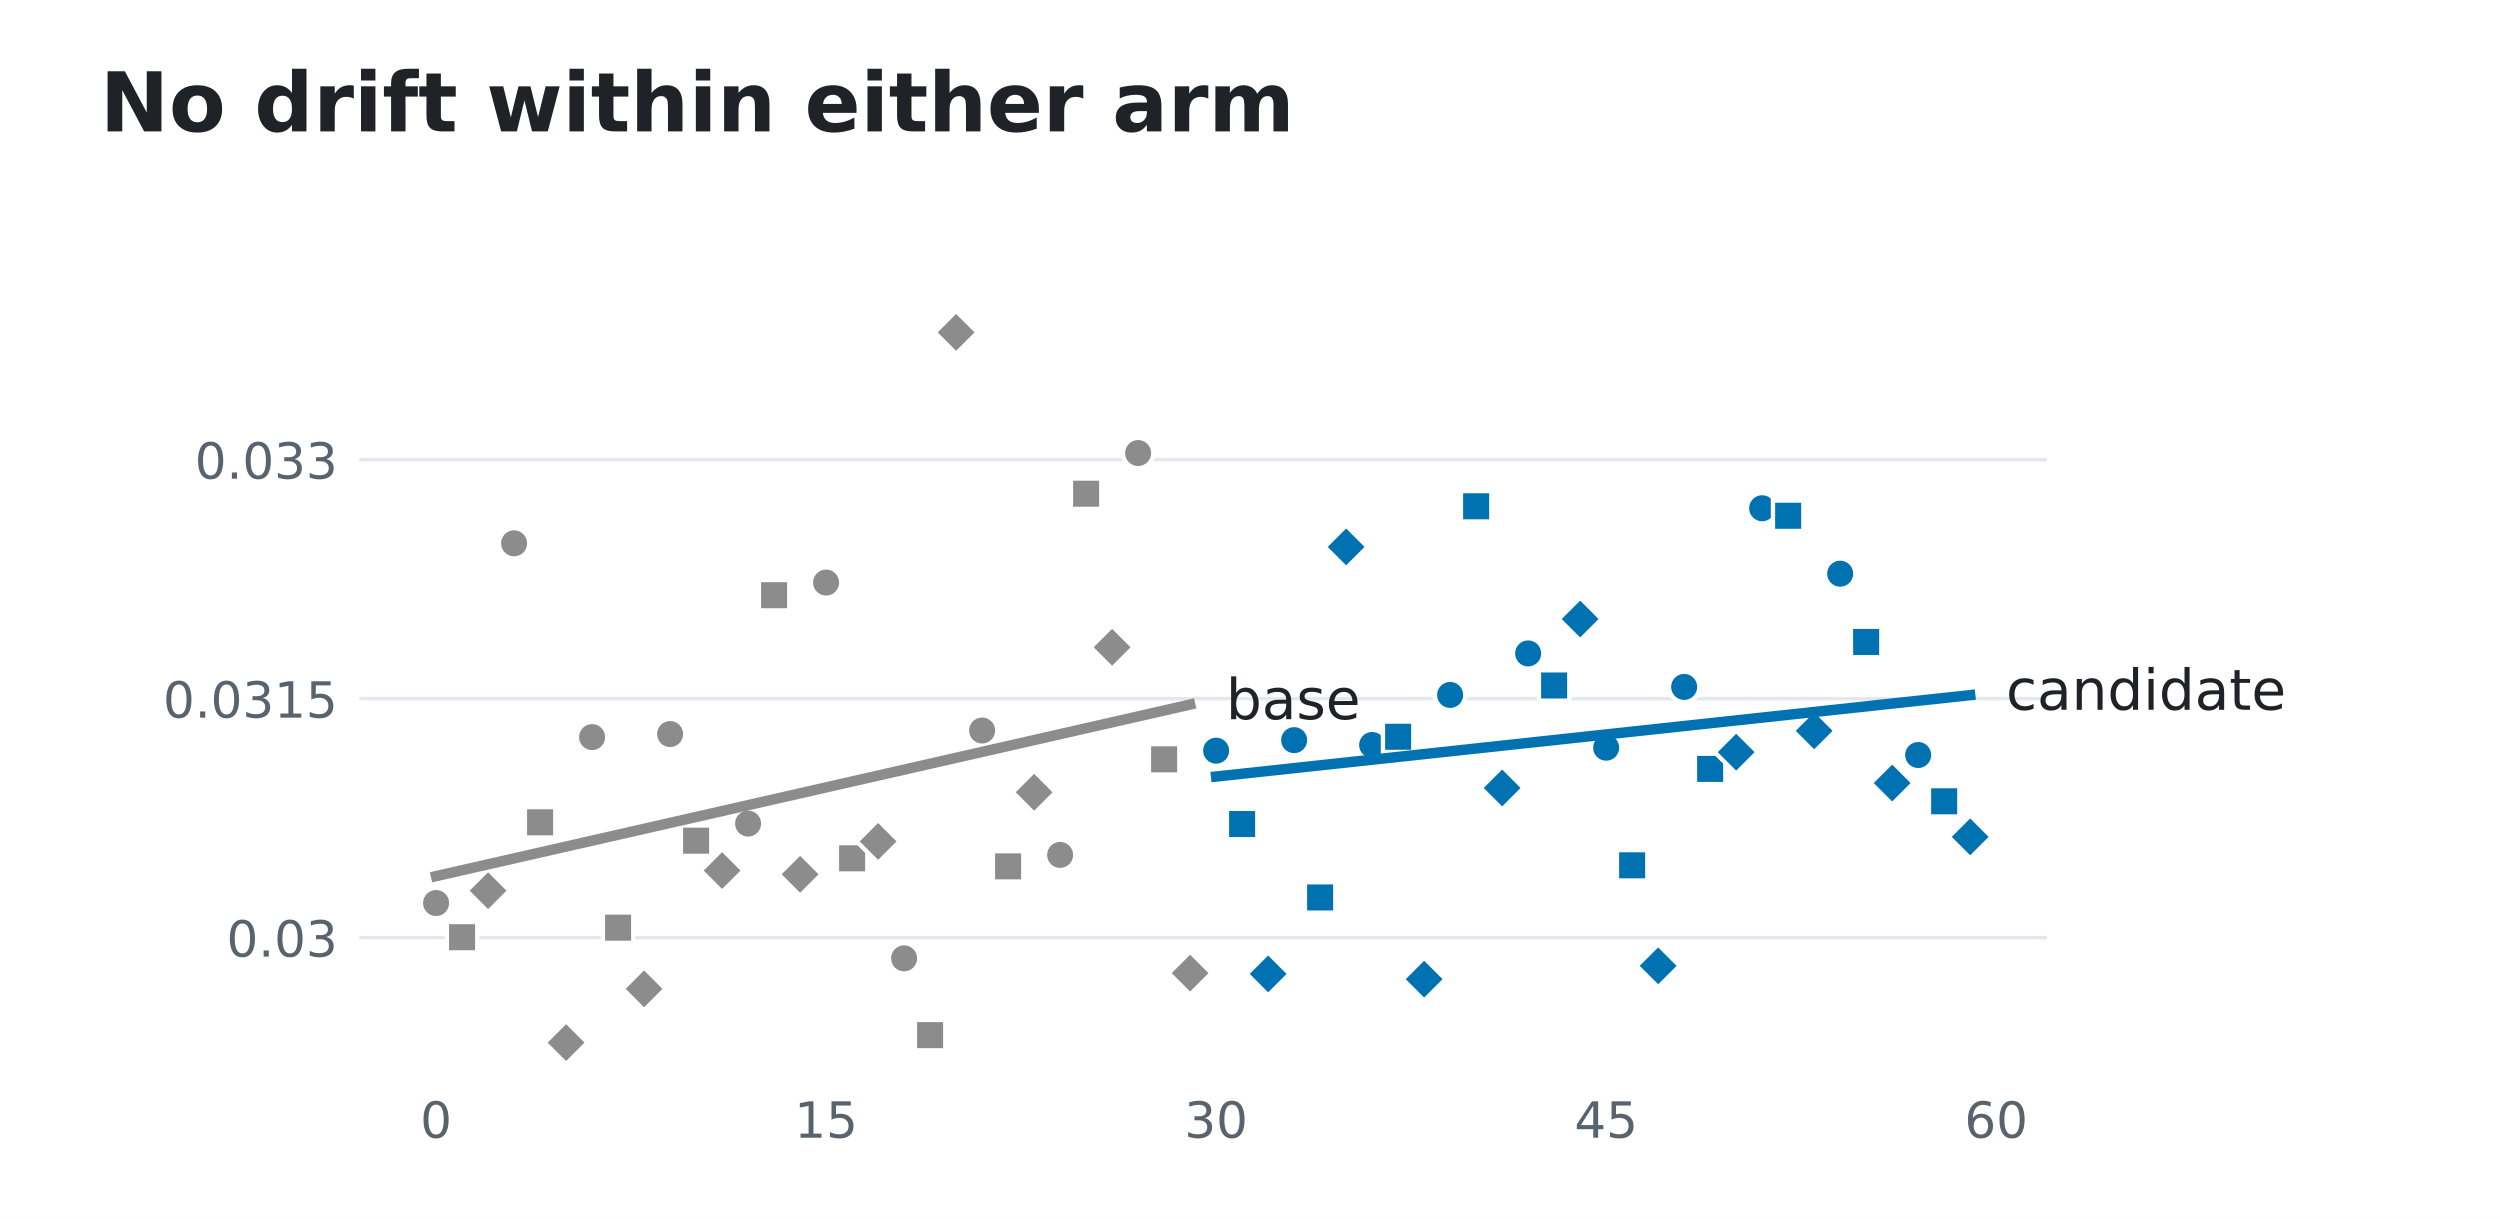
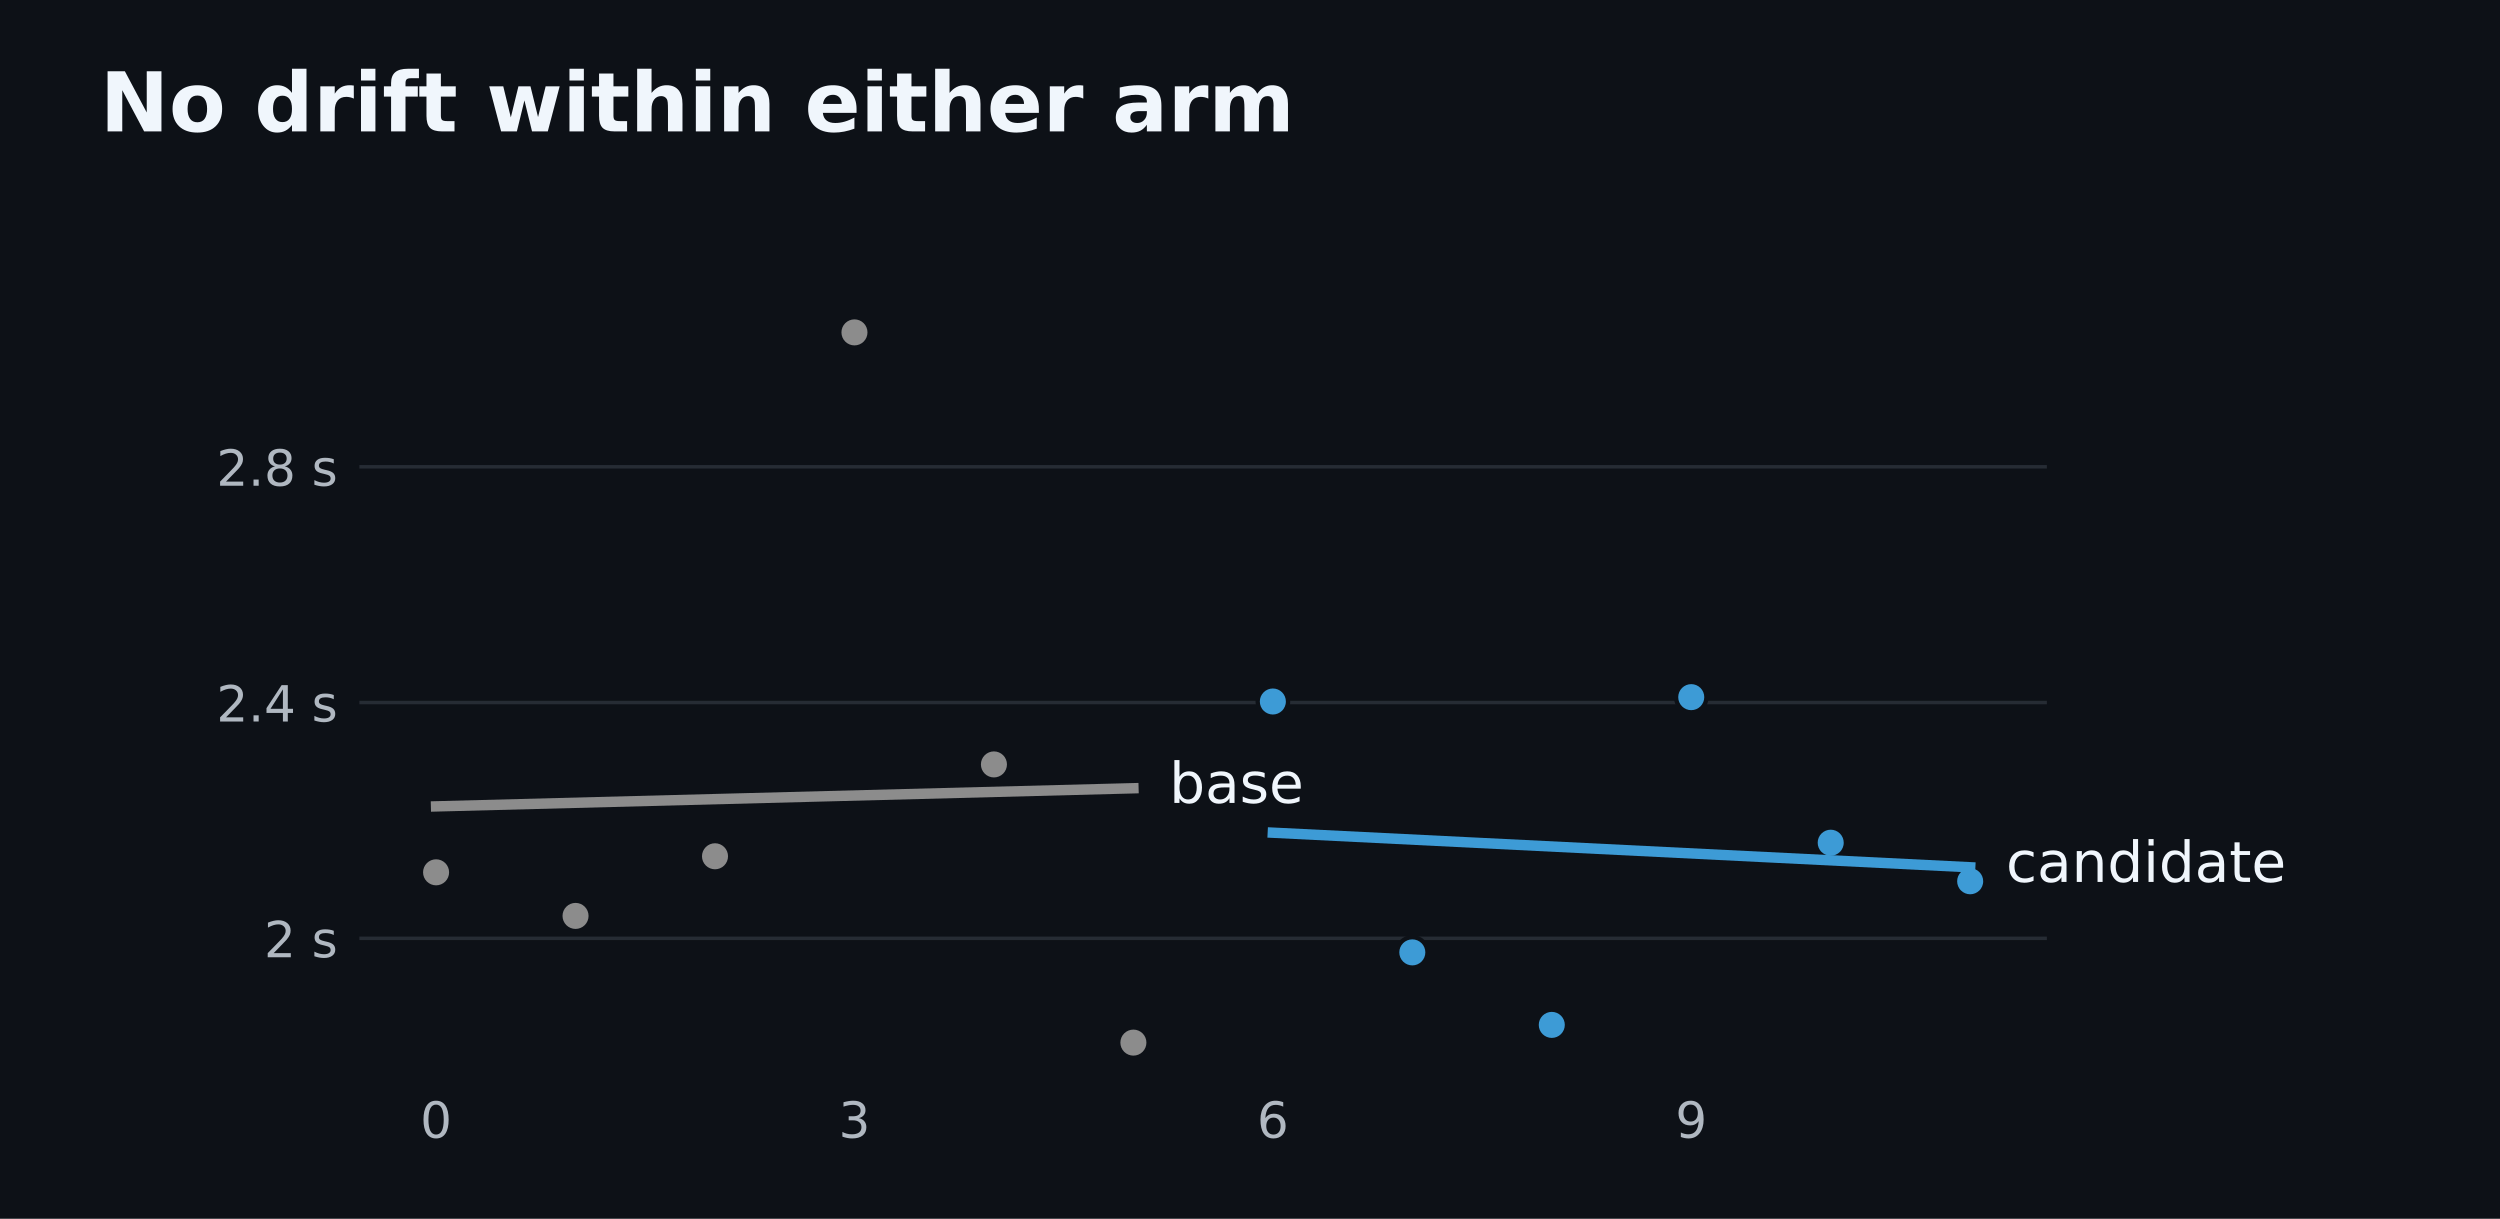
<svg xmlns="http://www.w3.org/2000/svg" xmlns:xlink="http://www.w3.org/1999/xlink" width="576pt" height="280.8pt" viewBox="0 0 576 280.8" version="1.1">
  <defs>
    <style type="text/css">*{stroke-linejoin: round; stroke-linecap: butt}</style>
  </defs>
  <g id="figure_1">
    <g id="patch_1">
-       <path d="M 0 280.8  L 576 280.8  L 576 0  L 0 0  z " style="fill: #ffffff" />
+       <path d="M 0 280.8  L 576 280.8  L 576 0  L 0 0  z " style="fill: #0d1117" />
    </g>
    <g id="axes_1">
      <g id="patch_2">
-         <path d="M 82.8 248.4  L 471.6 248.4  L 471.6 68.4  L 82.8 68.4  z " style="fill: #ffffff" />
+         <path d="M 82.8 248.4  L 471.6 248.4  L 471.6 68.4  L 82.8 68.4  z " style="fill: #0d1117" />
      </g>
      <g id="matplotlib.axis_1">
        <g id="xtick_1">
          <g id="line2d_1" />
          <g id="text_1">
-             <g style="fill: #59636e" transform="translate(96.81429 262.1373) scale(0.115 -0.115)">
+             <g style="fill: #b0b8c1" transform="translate(96.81429 262.1373) scale(0.115 -0.115)">
              <defs>
                <path id="DejaVuSans-13" d="M 2034 4250  Q 1547 4250 1301 3770  Q 1056 3291 1056 2328  Q 1056 1369 1301 889  Q 1547 409 2034 409  Q 2525 409 2770 889  Q 3016 1369 3016 2328  Q 3016 3291 2770 3770  Q 2525 4250 2034 4250  z M 2034 4750  Q 2819 4750 3233 4129  Q 3647 3509 3647 2328  Q 3647 1150 3233 529  Q 2819 -91 2034 -91  Q 1250 -91 836 529  Q 422 1150 422 2328  Q 422 3509 836 4129  Q 1250 4750 2034 4750  z " transform="scale(0.015625)" />
              </defs>
              <use xlink:href="#DejaVuSans-13" />
            </g>
          </g>
        </g>
        <g id="xtick_2">
          <g id="line2d_2" />
          <g id="text_2">
-             <g style="fill: #59636e" transform="translate(183.0172 262.1373) scale(0.115 -0.115)">
-               <defs>
-                 <path id="DejaVuSans-14" d="M 794 531  L 1825 531  L 1825 4091  L 703 3866  L 703 4441  L 1819 4666  L 2450 4666  L 2450 531  L 3481 531  L 3481 0  L 794 0  L 794 531  z " transform="scale(0.015625)" />
-                 <path id="DejaVuSans-18" d="M 691 4666  L 3169 4666  L 3169 4134  L 1269 4134  L 1269 2991  Q 1406 3038 1543 3061  Q 1681 3084 1819 3084  Q 2600 3084 3056 2656  Q 3513 2228 3513 1497  Q 3513 744 3044 326  Q 2575 -91 1722 -91  Q 1428 -91 1123 -41  Q 819 9 494 109  L 494 744  Q 775 591 1075 516  Q 1375 441 1709 441  Q 2250 441 2565 725  Q 2881 1009 2881 1497  Q 2881 1984 2565 2268  Q 2250 2553 1709 2553  Q 1456 2553 1204 2497  Q 953 2441 691 2322  L 691 4666  z " transform="scale(0.015625)" />
-               </defs>
-               <use xlink:href="#DejaVuSans-14" />
-               <use xlink:href="#DejaVuSans-18" transform="translate(63.625 0)" />
+             <g style="fill: #b0b8c1" transform="translate(193.211 262.1373) scale(0.115 -0.115)">
+               <defs>
+                 <path id="DejaVuSans-16" d="M 2597 2516  Q 3050 2419 3304 2112  Q 3559 1806 3559 1356  Q 3559 666 3084 287  Q 2609 -91 1734 -91  Q 1441 -91 1130 -33  Q 819 25 488 141  L 488 750  Q 750 597 1062 519  Q 1375 441 1716 441  Q 2309 441 2620 675  Q 2931 909 2931 1356  Q 2931 1769 2642 2001  Q 2353 2234 1838 2234  L 1294 2234  L 1294 2753  L 1863 2753  Q 2328 2753 2575 2939  Q 2822 3125 2822 3475  Q 2822 3834 2567 4026  Q 2313 4219 1838 4219  Q 1578 4219 1281 4162  Q 984 4106 628 3988  L 628 4550  Q 988 4650 1302 4700  Q 1616 4750 1894 4750  Q 2613 4750 3031 4423  Q 3450 4097 3450 3541  Q 3450 3153 3228 2886  Q 3006 2619 2597 2516  z " transform="scale(0.015625)" />
+               </defs>
+               <use xlink:href="#DejaVuSans-16" />
            </g>
          </g>
        </g>
        <g id="xtick_3">
          <g id="line2d_3" />
          <g id="text_3">
-             <g style="fill: #59636e" transform="translate(272.8785 262.1373) scale(0.115 -0.115)">
-               <defs>
-                 <path id="DejaVuSans-16" d="M 2597 2516  Q 3050 2419 3304 2112  Q 3559 1806 3559 1356  Q 3559 666 3084 287  Q 2609 -91 1734 -91  Q 1441 -91 1130 -33  Q 819 25 488 141  L 488 750  Q 750 597 1062 519  Q 1375 441 1716 441  Q 2309 441 2620 675  Q 2931 909 2931 1356  Q 2931 1769 2642 2001  Q 2353 2234 1838 2234  L 1294 2234  L 1294 2753  L 1863 2753  Q 2328 2753 2575 2939  Q 2822 3125 2822 3475  Q 2822 3834 2567 4026  Q 2313 4219 1838 4219  Q 1578 4219 1281 4162  Q 984 4106 628 3988  L 628 4550  Q 988 4650 1302 4700  Q 1616 4750 1894 4750  Q 2613 4750 3031 4423  Q 3450 4097 3450 3541  Q 3450 3153 3228 2886  Q 3006 2619 2597 2516  z " transform="scale(0.015625)" />
-               </defs>
-               <use xlink:href="#DejaVuSans-16" />
-               <use xlink:href="#DejaVuSans-13" transform="translate(63.625 0)" />
+             <g style="fill: #b0b8c1" transform="translate(289.6077 262.1373) scale(0.115 -0.115)">
+               <defs>
+                 <path id="DejaVuSans-19" d="M 2113 2584  Q 1688 2584 1439 2293  Q 1191 2003 1191 1497  Q 1191 994 1439 701  Q 1688 409 2113 409  Q 2538 409 2786 701  Q 3034 994 3034 1497  Q 3034 2003 2786 2293  Q 2538 2584 2113 2584  z M 3366 4563  L 3366 3988  Q 3128 4100 2886 4159  Q 2644 4219 2406 4219  Q 1781 4219 1451 3797  Q 1122 3375 1075 2522  Q 1259 2794 1537 2939  Q 1816 3084 2150 3084  Q 2853 3084 3261 2657  Q 3669 2231 3669 1497  Q 3669 778 3244 343  Q 2819 -91 2113 -91  Q 1303 -91 875 529  Q 447 1150 447 2328  Q 447 3434 972 4092  Q 1497 4750 2381 4750  Q 2619 4750 2861 4703  Q 3103 4656 3366 4563  z " transform="scale(0.015625)" />
+               </defs>
+               <use xlink:href="#DejaVuSans-19" />
            </g>
          </g>
        </g>
        <g id="xtick_4">
          <g id="line2d_4" />
          <g id="text_4">
-             <g style="fill: #59636e" transform="translate(362.7398 262.1373) scale(0.115 -0.115)">
-               <defs>
-                 <path id="DejaVuSans-17" d="M 2419 4116  L 825 1625  L 2419 1625  L 2419 4116  z M 2253 4666  L 3047 4666  L 3047 1625  L 3713 1625  L 3713 1100  L 3047 1100  L 3047 0  L 2419 0  L 2419 1100  L 313 1100  L 313 1709  L 2253 4666  z " transform="scale(0.015625)" />
-               </defs>
-               <use xlink:href="#DejaVuSans-17" />
-               <use xlink:href="#DejaVuSans-18" transform="translate(63.625 0)" />
-             </g>
-           </g>
-         </g>
-         <g id="xtick_5">
-           <g id="line2d_5" />
-           <g id="text_5">
-             <g style="fill: #59636e" transform="translate(452.6012 262.1373) scale(0.115 -0.115)">
-               <defs>
-                 <path id="DejaVuSans-19" d="M 2113 2584  Q 1688 2584 1439 2293  Q 1191 2003 1191 1497  Q 1191 994 1439 701  Q 1688 409 2113 409  Q 2538 409 2786 701  Q 3034 994 3034 1497  Q 3034 2003 2786 2293  Q 2538 2584 2113 2584  z M 3366 4563  L 3366 3988  Q 3128 4100 2886 4159  Q 2644 4219 2406 4219  Q 1781 4219 1451 3797  Q 1122 3375 1075 2522  Q 1259 2794 1537 2939  Q 1816 3084 2150 3084  Q 2853 3084 3261 2657  Q 3669 2231 3669 1497  Q 3669 778 3244 343  Q 2819 -91 2113 -91  Q 1303 -91 875 529  Q 447 1150 447 2328  Q 447 3434 972 4092  Q 1497 4750 2381 4750  Q 2619 4750 2861 4703  Q 3103 4656 3366 4563  z " transform="scale(0.015625)" />
-               </defs>
-               <use xlink:href="#DejaVuSans-19" />
-               <use xlink:href="#DejaVuSans-13" transform="translate(63.625 0)" />
+             <g style="fill: #b0b8c1" transform="translate(386.0044 262.1373) scale(0.115 -0.115)">
+               <defs>
+                 <path id="DejaVuSans-1c" d="M 703 97  L 703 672  Q 941 559 1184 500  Q 1428 441 1663 441  Q 2288 441 2617 861  Q 2947 1281 2994 2138  Q 2813 1869 2534 1725  Q 2256 1581 1919 1581  Q 1219 1581 811 2004  Q 403 2428 403 3163  Q 403 3881 828 4315  Q 1253 4750 1959 4750  Q 2769 4750 3195 4129  Q 3622 3509 3622 2328  Q 3622 1225 3098 567  Q 2575 -91 1691 -91  Q 1453 -91 1209 -44  Q 966 3 703 97  z M 1959 2075  Q 2384 2075 2632 2365  Q 2881 2656 2881 3163  Q 2881 3666 2632 3958  Q 2384 4250 1959 4250  Q 1534 4250 1286 3958  Q 1038 3666 1038 3163  Q 1038 2656 1286 2365  Q 1534 2075 1959 2075  z " transform="scale(0.015625)" />
+               </defs>
+               <use xlink:href="#DejaVuSans-1c" />
            </g>
          </g>
        </g>
      </g>
      <g id="matplotlib.axis_2">
        <g id="ytick_1">
-           <g id="line2d_6">
-             <path d="M 82.8 216.038  L 471.6 216.038  " clip-path="url(#pa3ae9942be)" style="fill: none; stroke: #e3e8ee; stroke-width: 0.8; stroke-linecap: square" />
-           </g>
-           <g id="line2d_7" />
+           <g id="line2d_5">
+             <path d="M 82.8 216.187  L 471.6 216.187  " clip-path="url(#p95122ac6c3)" style="fill: none; stroke: #262c34; stroke-width: 0.8; stroke-linecap: square" />
+           </g>
+           <g id="line2d_6" />
+           <g id="text_5">
+             <g style="fill: #b0b8c1" transform="translate(60.8375 220.5558) scale(0.115 -0.115)">
+               <defs>
+                 <path id="DejaVuSans-15" d="M 1228 531  L 3431 531  L 3431 0  L 469 0  L 469 531  Q 828 903 1448 1529  Q 2069 2156 2228 2338  Q 2531 2678 2651 2914  Q 2772 3150 2772 3378  Q 2772 3750 2511 3984  Q 2250 4219 1831 4219  Q 1534 4219 1204 4116  Q 875 4013 500 3803  L 500 4441  Q 881 4594 1212 4672  Q 1544 4750 1819 4750  Q 2544 4750 2975 4387  Q 3406 4025 3406 3419  Q 3406 3131 3298 2873  Q 3191 2616 2906 2266  Q 2828 2175 2409 1742  Q 1991 1309 1228 531  z " transform="scale(0.015625)" />
+                 <path id="DejaVuSans-3" transform="scale(0.015625)" />
+                 <path id="DejaVuSans-56" d="M 2834 3397  L 2834 2853  Q 2591 2978 2328 3040  Q 2066 3103 1784 3103  Q 1356 3103 1142 2972  Q 928 2841 928 2578  Q 928 2378 1081 2264  Q 1234 2150 1697 2047  L 1894 2003  Q 2506 1872 2764 1633  Q 3022 1394 3022 966  Q 3022 478 2636 193  Q 2250 -91 1575 -91  Q 1294 -91 989 -36  Q 684 19 347 128  L 347 722  Q 666 556 975 473  Q 1284 391 1588 391  Q 1994 391 2212 530  Q 2431 669 2431 922  Q 2431 1156 2273 1281  Q 2116 1406 1581 1522  L 1381 1569  Q 847 1681 609 1914  Q 372 2147 372 2553  Q 372 3047 722 3315  Q 1072 3584 1716 3584  Q 2034 3584 2315 3537  Q 2597 3491 2834 3397  z " transform="scale(0.015625)" />
+               </defs>
+               <use xlink:href="#DejaVuSans-15" />
+               <use xlink:href="#DejaVuSans-3" transform="translate(63.625 0)" />
+               <use xlink:href="#DejaVuSans-56" transform="translate(95.40625 0)" />
+             </g>
+           </g>
+         </g>
+         <g id="ytick_2">
+           <g id="line2d_7">
+             <path d="M 82.8 161.866  L 471.6 161.866  " clip-path="url(#p95122ac6c3)" style="fill: none; stroke: #262c34; stroke-width: 0.8; stroke-linecap: square" />
+           </g>
+           <g id="line2d_8" />
          <g id="text_6">
-             <g style="fill: #59636e" transform="translate(52.19453 220.4064) scale(0.115 -0.115)">
+             <g style="fill: #b0b8c1" transform="translate(49.86578 166.2349) scale(0.115 -0.115)">
              <defs>
                <path id="DejaVuSans-11" d="M 684 794  L 1344 794  L 1344 0  L 684 0  L 684 794  z " transform="scale(0.015625)" />
-               </defs>
-               <use xlink:href="#DejaVuSans-13" />
+                 <path id="DejaVuSans-17" d="M 2419 4116  L 825 1625  L 2419 1625  L 2419 4116  z M 2253 4666  L 3047 4666  L 3047 1625  L 3713 1625  L 3713 1100  L 3047 1100  L 3047 0  L 2419 0  L 2419 1100  L 313 1100  L 313 1709  L 2253 4666  z " transform="scale(0.015625)" />
+               </defs>
+               <use xlink:href="#DejaVuSans-15" />
              <use xlink:href="#DejaVuSans-11" transform="translate(63.625 0)" />
-               <use xlink:href="#DejaVuSans-13" transform="translate(95.40625 0)" />
-               <use xlink:href="#DejaVuSans-16" transform="translate(159.0312 0)" />
-             </g>
-           </g>
-         </g>
-         <g id="ytick_2">
-           <g id="line2d_8">
-             <path d="M 82.8 160.977  L 471.6 160.977  " clip-path="url(#pa3ae9942be)" style="fill: none; stroke: #e3e8ee; stroke-width: 0.8; stroke-linecap: square" />
-           </g>
-           <g id="line2d_9" />
+               <use xlink:href="#DejaVuSans-17" transform="translate(95.40625 0)" />
+               <use xlink:href="#DejaVuSans-3" transform="translate(159.0312 0)" />
+               <use xlink:href="#DejaVuSans-56" transform="translate(190.8125 0)" />
+             </g>
+           </g>
+         </g>
+         <g id="ytick_3">
+           <g id="line2d_9">
+             <path d="M 82.8 107.545  L 471.6 107.545  " clip-path="url(#p95122ac6c3)" style="fill: none; stroke: #262c34; stroke-width: 0.8; stroke-linecap: square" />
+           </g>
+           <g id="line2d_10" />
          <g id="text_7">
-             <g style="fill: #59636e" transform="translate(37.56078 165.3452) scale(0.115 -0.115)">
-               <use xlink:href="#DejaVuSans-13" />
+             <g style="fill: #b0b8c1" transform="translate(49.86578 111.9141) scale(0.115 -0.115)">
+               <defs>
+                 <path id="DejaVuSans-1b" d="M 2034 2216  Q 1584 2216 1326 1975  Q 1069 1734 1069 1313  Q 1069 891 1326 650  Q 1584 409 2034 409  Q 2484 409 2743 651  Q 3003 894 3003 1313  Q 3003 1734 2745 1975  Q 2488 2216 2034 2216  z M 1403 2484  Q 997 2584 770 2862  Q 544 3141 544 3541  Q 544 4100 942 4425  Q 1341 4750 2034 4750  Q 2731 4750 3128 4425  Q 3525 4100 3525 3541  Q 3525 3141 3298 2862  Q 3072 2584 2669 2484  Q 3125 2378 3379 2068  Q 3634 1759 3634 1313  Q 3634 634 3220 271  Q 2806 -91 2034 -91  Q 1263 -91 848 271  Q 434 634 434 1313  Q 434 1759 690 2068  Q 947 2378 1403 2484  z M 1172 3481  Q 1172 3119 1398 2916  Q 1625 2713 2034 2713  Q 2441 2713 2670 2916  Q 2900 3119 2900 3481  Q 2900 3844 2670 4047  Q 2441 4250 2034 4250  Q 1625 4250 1398 4047  Q 1172 3844 1172 3481  z " transform="scale(0.015625)" />
+               </defs>
+               <use xlink:href="#DejaVuSans-15" />
              <use xlink:href="#DejaVuSans-11" transform="translate(63.625 0)" />
-               <use xlink:href="#DejaVuSans-13" transform="translate(95.40625 0)" />
-               <use xlink:href="#DejaVuSans-16" transform="translate(159.0312 0)" />
-               <use xlink:href="#DejaVuSans-14" transform="translate(222.6562 0)" />
-               <use xlink:href="#DejaVuSans-18" transform="translate(286.2812 0)" />
-             </g>
-           </g>
-         </g>
-         <g id="ytick_3">
-           <g id="line2d_10">
-             <path d="M 82.8 105.915  L 471.6 105.915  " clip-path="url(#pa3ae9942be)" style="fill: none; stroke: #e3e8ee; stroke-width: 0.8; stroke-linecap: square" />
-           </g>
-           <g id="line2d_11" />
-           <g id="text_8">
-             <g style="fill: #59636e" transform="translate(44.87766 110.284) scale(0.115 -0.115)">
-               <use xlink:href="#DejaVuSans-13" />
-               <use xlink:href="#DejaVuSans-11" transform="translate(63.625 0)" />
-               <use xlink:href="#DejaVuSans-13" transform="translate(95.40625 0)" />
-               <use xlink:href="#DejaVuSans-16" transform="translate(159.0312 0)" />
-               <use xlink:href="#DejaVuSans-16" transform="translate(222.6562 0)" />
-             </g>
-           </g>
-         </g>
-       </g>
-       <g id="line2d_12">
+               <use xlink:href="#DejaVuSans-1b" transform="translate(95.40625 0)" />
+               <use xlink:href="#DejaVuSans-3" transform="translate(159.0312 0)" />
+               <use xlink:href="#DejaVuSans-56" transform="translate(190.8125 0)" />
+             </g>
+           </g>
+         </g>
+       </g>
+       <g id="line2d_11">
        <defs>
-           <path id="m67a68dfc3f" d="M 0 3.5  C 0.928 3.5 1.819 3.131 2.475 2.475  C 3.131 1.819 3.5 0.928 3.5 0  C 3.5 -0.928 3.131 -1.819 2.475 -2.475  C 1.819 -3.131 0.928 -3.5 0 -3.5  C -0.928 -3.5 -1.819 -3.131 -2.475 -2.475  C -3.131 -1.819 -3.5 -0.928 -3.5 0  C -3.5 0.928 -3.131 1.819 -2.475 2.475  C -1.819 3.131 -0.928 3.5 0 3.5  z " style="stroke: #ffffff" />
+           <path id="m020fb69304" d="M 0 3.5  C 0.928 3.5 1.819 3.131 2.475 2.475  C 3.131 1.819 3.5 0.928 3.5 0  C 3.5 -0.928 3.131 -1.819 2.475 -2.475  C 1.819 -3.131 0.928 -3.5 0 -3.5  C -0.928 -3.5 -1.819 -3.131 -2.475 -2.475  C -3.131 -1.819 -3.5 -0.928 -3.5 0  C -3.5 0.928 -3.131 1.819 -2.475 2.475  C -1.819 3.131 -0.928 3.5 0 3.5  z " style="stroke: #0d1117" />
        </defs>
-         <g clip-path="url(#pa3ae9942be)">
-           <use xlink:href="#m67a68dfc3f" x="100.473" y="208.058" style="fill: #8c8c8c; stroke: #ffffff" />
-           <use xlink:href="#m67a68dfc3f" x="118.445" y="125.182" style="fill: #8c8c8c; stroke: #ffffff" />
-           <use xlink:href="#m67a68dfc3f" x="136.417" y="169.833" style="fill: #8c8c8c; stroke: #ffffff" />
-           <use xlink:href="#m67a68dfc3f" x="154.39" y="169.128" style="fill: #8c8c8c; stroke: #ffffff" />
-           <use xlink:href="#m67a68dfc3f" x="172.362" y="189.752" style="fill: #8c8c8c; stroke: #ffffff" />
-           <use xlink:href="#m67a68dfc3f" x="190.334" y="134.223" style="fill: #8c8c8c; stroke: #ffffff" />
-           <use xlink:href="#m67a68dfc3f" x="208.306" y="220.804" style="fill: #8c8c8c; stroke: #ffffff" />
-           <use xlink:href="#m67a68dfc3f" x="226.279" y="168.312" style="fill: #8c8c8c; stroke: #ffffff" />
-           <use xlink:href="#m67a68dfc3f" x="244.251" y="196.972" style="fill: #8c8c8c; stroke: #ffffff" />
-           <use xlink:href="#m67a68dfc3f" x="262.223" y="104.381" style="fill: #8c8c8c; stroke: #ffffff" />
-         </g>
-       </g>
-       <g id="line2d_13">
-         <defs>
-           <path id="me1c380f4b7" d="M -3.5 3.5  L 3.5 3.5  L 3.5 -3.5  L -3.5 -3.5  z " style="stroke: #ffffff; stroke-linejoin: miter" />
-         </defs>
-         <g clip-path="url(#pa3ae9942be)">
-           <use xlink:href="#me1c380f4b7" x="106.463" y="215.938" style="fill: #8c8c8c; stroke: #ffffff; stroke-linejoin: miter" />
-           <use xlink:href="#me1c380f4b7" x="124.436" y="189.464" style="fill: #8c8c8c; stroke: #ffffff; stroke-linejoin: miter" />
-           <use xlink:href="#me1c380f4b7" x="142.408" y="213.736" style="fill: #8c8c8c; stroke: #ffffff; stroke-linejoin: miter" />
-           <use xlink:href="#me1c380f4b7" x="160.38" y="193.696" style="fill: #8c8c8c; stroke: #ffffff; stroke-linejoin: miter" />
-           <use xlink:href="#me1c380f4b7" x="178.353" y="137.134" style="fill: #8c8c8c; stroke: #ffffff; stroke-linejoin: miter" />
-           <use xlink:href="#me1c380f4b7" x="196.325" y="197.758" style="fill: #8c8c8c; stroke: #ffffff; stroke-linejoin: miter" />
-           <use xlink:href="#me1c380f4b7" x="214.297" y="238.497" style="fill: #8c8c8c; stroke: #ffffff; stroke-linejoin: miter" />
-           <use xlink:href="#me1c380f4b7" x="232.269" y="199.607" style="fill: #8c8c8c; stroke: #ffffff; stroke-linejoin: miter" />
-           <use xlink:href="#me1c380f4b7" x="250.242" y="113.752" style="fill: #8c8c8c; stroke: #ffffff; stroke-linejoin: miter" />
-           <use xlink:href="#me1c380f4b7" x="268.214" y="174.95" style="fill: #8c8c8c; stroke: #ffffff; stroke-linejoin: miter" />
-         </g>
-       </g>
-       <g id="line2d_14">
-         <defs>
-           <path id="mb5526e1ef9" d="M -0 4.95  L 4.95 0  L 0 -4.95  L -4.95 -0  z " style="stroke: #ffffff; stroke-linejoin: miter" />
-         </defs>
-         <g clip-path="url(#pa3ae9942be)">
-           <use xlink:href="#mb5526e1ef9" x="112.454" y="205.214" style="fill: #8c8c8c; stroke: #ffffff; stroke-linejoin: miter" />
-           <use xlink:href="#mb5526e1ef9" x="130.427" y="240.218" style="fill: #8c8c8c; stroke: #ffffff; stroke-linejoin: miter" />
-           <use xlink:href="#mb5526e1ef9" x="148.399" y="227.832" style="fill: #8c8c8c; stroke: #ffffff; stroke-linejoin: miter" />
-           <use xlink:href="#mb5526e1ef9" x="166.371" y="200.578" style="fill: #8c8c8c; stroke: #ffffff; stroke-linejoin: miter" />
-           <use xlink:href="#mb5526e1ef9" x="184.343" y="201.439" style="fill: #8c8c8c; stroke: #ffffff; stroke-linejoin: miter" />
-           <use xlink:href="#mb5526e1ef9" x="202.316" y="193.858" style="fill: #8c8c8c; stroke: #ffffff; stroke-linejoin: miter" />
-           <use xlink:href="#mb5526e1ef9" x="220.288" y="76.582" style="fill: #8c8c8c; stroke: #ffffff; stroke-linejoin: miter" />
-           <use xlink:href="#mb5526e1ef9" x="238.26" y="182.544" style="fill: #8c8c8c; stroke: #ffffff; stroke-linejoin: miter" />
-           <use xlink:href="#mb5526e1ef9" x="256.232" y="149.132" style="fill: #8c8c8c; stroke: #ffffff; stroke-linejoin: miter" />
-           <use xlink:href="#mb5526e1ef9" x="274.205" y="224.209" style="fill: #8c8c8c; stroke: #ffffff; stroke-linejoin: miter" />
-         </g>
-       </g>
-       <g id="text_9">
-         <g style="fill: #1f2328" transform="translate(274.2046 165.704) scale(0.13 -0.13)">
+         <g clip-path="url(#p95122ac6c3)">
+           <use xlink:href="#m020fb69304" x="100.473" y="200.982" style="fill: #8c8c8c; stroke: #0d1117" />
+           <use xlink:href="#m020fb69304" x="132.605" y="211.026" style="fill: #8c8c8c; stroke: #0d1117" />
+           <use xlink:href="#m020fb69304" x="164.737" y="197.286" style="fill: #8c8c8c; stroke: #0d1117" />
+           <use xlink:href="#m020fb69304" x="196.869" y="76.582" style="fill: #8c8c8c; stroke: #0d1117" />
+           <use xlink:href="#m020fb69304" x="229.002" y="176.123" style="fill: #8c8c8c; stroke: #0d1117" />
+           <use xlink:href="#m020fb69304" x="261.134" y="240.218" style="fill: #8c8c8c; stroke: #0d1117" />
+         </g>
+       </g>
+       <g id="text_8">
+         <g style="fill: #f0f6fc" transform="translate(261.1339 184.9922) scale(0.13 -0.13)">
          <defs>
-             <path id="DejaVuSans-3" transform="scale(0.015625)" />
            <path id="DejaVuSans-45" d="M 3116 1747  Q 3116 2381 2855 2742  Q 2594 3103 2138 3103  Q 1681 3103 1420 2742  Q 1159 2381 1159 1747  Q 1159 1113 1420 752  Q 1681 391 2138 391  Q 2594 391 2855 752  Q 3116 1113 3116 1747  z M 1159 2969  Q 1341 3281 1617 3432  Q 1894 3584 2278 3584  Q 2916 3584 3314 3078  Q 3713 2572 3713 1747  Q 3713 922 3314 415  Q 2916 -91 2278 -91  Q 1894 -91 1617 61  Q 1341 213 1159 525  L 1159 0  L 581 0  L 581 4863  L 1159 4863  L 1159 2969  z " transform="scale(0.015625)" />
            <path id="DejaVuSans-44" d="M 2194 1759  Q 1497 1759 1228 1600  Q 959 1441 959 1056  Q 959 750 1161 570  Q 1363 391 1709 391  Q 2188 391 2477 730  Q 2766 1069 2766 1631  L 2766 1759  L 2194 1759  z M 3341 1997  L 3341 0  L 2766 0  L 2766 531  Q 2569 213 2275 61  Q 1981 -91 1556 -91  Q 1019 -91 701 211  Q 384 513 384 1019  Q 384 1609 779 1909  Q 1175 2209 1959 2209  L 2766 2209  L 2766 2266  Q 2766 2663 2505 2880  Q 2244 3097 1772 3097  Q 1472 3097 1187 3025  Q 903 2953 641 2809  L 641 3341  Q 956 3463 1253 3523  Q 1550 3584 1831 3584  Q 2591 3584 2966 3190  Q 3341 2797 3341 1997  z " transform="scale(0.015625)" />
-             <path id="DejaVuSans-56" d="M 2834 3397  L 2834 2853  Q 2591 2978 2328 3040  Q 2066 3103 1784 3103  Q 1356 3103 1142 2972  Q 928 2841 928 2578  Q 928 2378 1081 2264  Q 1234 2150 1697 2047  L 1894 2003  Q 2506 1872 2764 1633  Q 3022 1394 3022 966  Q 3022 478 2636 193  Q 2250 -91 1575 -91  Q 1294 -91 989 -36  Q 684 19 347 128  L 347 722  Q 666 556 975 473  Q 1284 391 1588 391  Q 1994 391 2212 530  Q 2431 669 2431 922  Q 2431 1156 2273 1281  Q 2116 1406 1581 1522  L 1381 1569  Q 847 1681 609 1914  Q 372 2147 372 2553  Q 372 3047 722 3315  Q 1072 3584 1716 3584  Q 2034 3584 2315 3537  Q 2597 3491 2834 3397  z " transform="scale(0.015625)" />
            <path id="DejaVuSans-48" d="M 3597 1894  L 3597 1613  L 953 1613  Q 991 1019 1311 708  Q 1631 397 2203 397  Q 2534 397 2845 478  Q 3156 559 3463 722  L 3463 178  Q 3153 47 2828 -22  Q 2503 -91 2169 -91  Q 1331 -91 842 396  Q 353 884 353 1716  Q 353 2575 817 3079  Q 1281 3584 2069 3584  Q 2775 3584 3186 3129  Q 3597 2675 3597 1894  z M 3022 2063  Q 3016 2534 2758 2815  Q 2500 3097 2075 3097  Q 1594 3097 1305 2825  Q 1016 2553 972 2059  L 3022 2063  z " transform="scale(0.015625)" />
          </defs>
          <use xlink:href="#DejaVuSans-3" />
          <use xlink:href="#DejaVuSans-3" transform="translate(31.78125 0)" />
          <use xlink:href="#DejaVuSans-45" transform="translate(63.5625 0)" />
          <use xlink:href="#DejaVuSans-44" transform="translate(127.0469 0)" />
          <use xlink:href="#DejaVuSans-56" transform="translate(188.3281 0)" />
          <use xlink:href="#DejaVuSans-48" transform="translate(240.4219 0)" />
        </g>
      </g>
-       <g id="line2d_15">
+       <g id="line2d_12">
        <defs>
-           <path id="m1be9ecb0f6" d="M 0 3.5  C 0.928 3.5 1.819 3.131 2.475 2.475  C 3.131 1.819 3.5 0.928 3.5 0  C 3.5 -0.928 3.131 -1.819 2.475 -2.475  C 1.819 -3.131 0.928 -3.5 0 -3.5  C -0.928 -3.5 -1.819 -3.131 -2.475 -2.475  C -3.131 -1.819 -3.5 -0.928 -3.5 0  C -3.5 0.928 -3.131 1.819 -2.475 2.475  C -1.819 3.131 -0.928 3.5 0 3.5  z " style="stroke: #ffffff" />
+           <path id="m5295f4694c" d="M 0 3.5  C 0.928 3.5 1.819 3.131 2.475 2.475  C 3.131 1.819 3.5 0.928 3.5 0  C 3.5 -0.928 3.131 -1.819 2.475 -2.475  C 1.819 -3.131 0.928 -3.5 0 -3.5  C -0.928 -3.5 -1.819 -3.131 -2.475 -2.475  C -3.131 -1.819 -3.5 -0.928 -3.5 0  C -3.5 0.928 -3.131 1.819 -2.475 2.475  C -1.819 3.131 -0.928 3.5 0 3.5  z " style="stroke: #0d1117" />
        </defs>
-         <g clip-path="url(#pa3ae9942be)">
-           <use xlink:href="#m1be9ecb0f6" x="280.195" y="172.953" style="fill: #0072b2; stroke: #ffffff" />
-           <use xlink:href="#m1be9ecb0f6" x="298.168" y="170.53" style="fill: #0072b2; stroke: #ffffff" />
-           <use xlink:href="#m1be9ecb0f6" x="316.14" y="171.641" style="fill: #0072b2; stroke: #ffffff" />
-           <use xlink:href="#m1be9ecb0f6" x="334.112" y="160.114" style="fill: #0072b2; stroke: #ffffff" />
-           <use xlink:href="#m1be9ecb0f6" x="352.084" y="150.549" style="fill: #0072b2; stroke: #ffffff" />
-           <use xlink:href="#m1be9ecb0f6" x="370.057" y="172.264" style="fill: #0072b2; stroke: #ffffff" />
-           <use xlink:href="#m1be9ecb0f6" x="388.029" y="158.266" style="fill: #0072b2; stroke: #ffffff" />
-           <use xlink:href="#m1be9ecb0f6" x="406.001" y="117.102" style="fill: #0072b2; stroke: #ffffff" />
-           <use xlink:href="#m1be9ecb0f6" x="423.973" y="132.179" style="fill: #0072b2; stroke: #ffffff" />
-           <use xlink:href="#m1be9ecb0f6" x="441.946" y="173.956" style="fill: #0072b2; stroke: #ffffff" />
-         </g>
-       </g>
-       <g id="line2d_16">
-         <defs>
-           <path id="m70fcd89052" d="M -3.5 3.5  L 3.5 3.5  L 3.5 -3.5  L -3.5 -3.5  z " style="stroke: #ffffff; stroke-linejoin: miter" />
-         </defs>
-         <g clip-path="url(#pa3ae9942be)">
-           <use xlink:href="#m70fcd89052" x="286.186" y="189.856" style="fill: #0072b2; stroke: #ffffff; stroke-linejoin: miter" />
-           <use xlink:href="#m70fcd89052" x="304.158" y="206.773" style="fill: #0072b2; stroke: #ffffff; stroke-linejoin: miter" />
-           <use xlink:href="#m70fcd89052" x="322.131" y="169.752" style="fill: #0072b2; stroke: #ffffff; stroke-linejoin: miter" />
-           <use xlink:href="#m70fcd89052" x="340.103" y="116.649" style="fill: #0072b2; stroke: #ffffff; stroke-linejoin: miter" />
-           <use xlink:href="#m70fcd89052" x="358.075" y="157.935" style="fill: #0072b2; stroke: #ffffff; stroke-linejoin: miter" />
-           <use xlink:href="#m70fcd89052" x="376.047" y="199.37" style="fill: #0072b2; stroke: #ffffff; stroke-linejoin: miter" />
-           <use xlink:href="#m70fcd89052" x="394.02" y="177.159" style="fill: #0072b2; stroke: #ffffff; stroke-linejoin: miter" />
-           <use xlink:href="#m70fcd89052" x="411.992" y="118.832" style="fill: #0072b2; stroke: #ffffff; stroke-linejoin: miter" />
-           <use xlink:href="#m70fcd89052" x="429.964" y="147.906" style="fill: #0072b2; stroke: #ffffff; stroke-linejoin: miter" />
-           <use xlink:href="#m70fcd89052" x="447.937" y="184.621" style="fill: #0072b2; stroke: #ffffff; stroke-linejoin: miter" />
-         </g>
-       </g>
-       <g id="line2d_17">
-         <defs>
-           <path id="m4d06d71f1b" d="M -0 4.95  L 4.95 0  L 0 -4.95  L -4.95 -0  z " style="stroke: #ffffff; stroke-linejoin: miter" />
-         </defs>
-         <g clip-path="url(#pa3ae9942be)">
-           <use xlink:href="#m4d06d71f1b" x="292.177" y="224.39" style="fill: #0072b2; stroke: #ffffff; stroke-linejoin: miter" />
-           <use xlink:href="#m4d06d71f1b" x="310.149" y="126.007" style="fill: #0072b2; stroke: #ffffff; stroke-linejoin: miter" />
-           <use xlink:href="#m4d06d71f1b" x="328.121" y="225.6" style="fill: #0072b2; stroke: #ffffff; stroke-linejoin: miter" />
-           <use xlink:href="#m4d06d71f1b" x="346.094" y="181.542" style="fill: #0072b2; stroke: #ffffff; stroke-linejoin: miter" />
-           <use xlink:href="#m4d06d71f1b" x="364.066" y="142.622" style="fill: #0072b2; stroke: #ffffff; stroke-linejoin: miter" />
-           <use xlink:href="#m4d06d71f1b" x="382.038" y="222.53" style="fill: #0072b2; stroke: #ffffff; stroke-linejoin: miter" />
-           <use xlink:href="#m4d06d71f1b" x="400.01" y="173.305" style="fill: #0072b2; stroke: #ffffff; stroke-linejoin: miter" />
-           <use xlink:href="#m4d06d71f1b" x="417.983" y="168.386" style="fill: #0072b2; stroke: #ffffff; stroke-linejoin: miter" />
-           <use xlink:href="#m4d06d71f1b" x="435.955" y="180.411" style="fill: #0072b2; stroke: #ffffff; stroke-linejoin: miter" />
-           <use xlink:href="#m4d06d71f1b" x="453.927" y="192.811" style="fill: #0072b2; stroke: #ffffff; stroke-linejoin: miter" />
-         </g>
-       </g>
-       <g id="text_10">
-         <g style="fill: #1f2328" transform="translate(453.9273 163.5339) scale(0.13 -0.13)">
+         <g clip-path="url(#p95122ac6c3)">
+           <use xlink:href="#m5295f4694c" x="293.266" y="161.626" style="fill: #3d9bd6; stroke: #0d1117" />
+           <use xlink:href="#m5295f4694c" x="325.398" y="219.429" style="fill: #3d9bd6; stroke: #0d1117" />
+           <use xlink:href="#m5295f4694c" x="357.531" y="236.136" style="fill: #3d9bd6; stroke: #0d1117" />
+           <use xlink:href="#m5295f4694c" x="389.663" y="160.623" style="fill: #3d9bd6; stroke: #0d1117" />
+           <use xlink:href="#m5295f4694c" x="421.795" y="194.161" style="fill: #3d9bd6; stroke: #0d1117" />
+           <use xlink:href="#m5295f4694c" x="453.927" y="203.044" style="fill: #3d9bd6; stroke: #0d1117" />
+         </g>
+       </g>
+       <g id="text_9">
+         <g style="fill: #f0f6fc" transform="translate(453.9273 203.1977) scale(0.13 -0.13)">
          <defs>
            <path id="DejaVuSans-46" d="M 3122 3366  L 3122 2828  Q 2878 2963 2633 3030  Q 2388 3097 2138 3097  Q 1578 3097 1268 2742  Q 959 2388 959 1747  Q 959 1106 1268 751  Q 1578 397 2138 397  Q 2388 397 2633 464  Q 2878 531 3122 666  L 3122 134  Q 2881 22 2623 -34  Q 2366 -91 2075 -91  Q 1284 -91 818 406  Q 353 903 353 1747  Q 353 2603 823 3093  Q 1294 3584 2113 3584  Q 2378 3584 2631 3529  Q 2884 3475 3122 3366  z " transform="scale(0.015625)" />
            <path id="DejaVuSans-51" d="M 3513 2113  L 3513 0  L 2938 0  L 2938 2094  Q 2938 2591 2744 2837  Q 2550 3084 2163 3084  Q 1697 3084 1428 2787  Q 1159 2491 1159 1978  L 1159 0  L 581 0  L 581 3500  L 1159 3500  L 1159 2956  Q 1366 3272 1645 3428  Q 1925 3584 2291 3584  Q 2894 3584 3203 3211  Q 3513 2838 3513 2113  z " transform="scale(0.015625)" />
            <path id="DejaVuSans-47" d="M 2906 2969  L 2906 4863  L 3481 4863  L 3481 0  L 2906 0  L 2906 525  Q 2725 213 2448 61  Q 2172 -91 1784 -91  Q 1150 -91 751 415  Q 353 922 353 1747  Q 353 2572 751 3078  Q 1150 3584 1784 3584  Q 2172 3584 2448 3432  Q 2725 3281 2906 2969  z M 947 1747  Q 947 1113 1208 752  Q 1469 391 1925 391  Q 2381 391 2643 752  Q 2906 1113 2906 1747  Q 2906 2381 2643 2742  Q 2381 3103 1925 3103  Q 1469 3103 1208 2742  Q 947 2381 947 1747  z " transform="scale(0.015625)" />
            <path id="DejaVuSans-4c" d="M 603 3500  L 1178 3500  L 1178 0  L 603 0  L 603 3500  z M 603 4863  L 1178 4863  L 1178 4134  L 603 4134  L 603 4863  z " transform="scale(0.015625)" />
            <path id="DejaVuSans-57" d="M 1172 4494  L 1172 3500  L 2356 3500  L 2356 3053  L 1172 3053  L 1172 1153  Q 1172 725 1289 603  Q 1406 481 1766 481  L 2356 481  L 2356 0  L 1766 0  Q 1100 0 847 248  Q 594 497 594 1153  L 594 3053  L 172 3053  L 172 3500  L 594 3500  L 594 4494  L 1172 4494  z " transform="scale(0.015625)" />
          </defs>
          <use xlink:href="#DejaVuSans-3" />
          <use xlink:href="#DejaVuSans-3" transform="translate(31.78125 0)" />
          <use xlink:href="#DejaVuSans-46" transform="translate(63.5625 0)" />
          <use xlink:href="#DejaVuSans-44" transform="translate(118.5469 0)" />
          <use xlink:href="#DejaVuSans-51" transform="translate(179.8281 0)" />
          <use xlink:href="#DejaVuSans-47" transform="translate(243.2031 0)" />
          <use xlink:href="#DejaVuSans-4c" transform="translate(306.6875 0)" />
          <use xlink:href="#DejaVuSans-47" transform="translate(334.4688 0)" />
          <use xlink:href="#DejaVuSans-44" transform="translate(397.9531 0)" />
          <use xlink:href="#DejaVuSans-57" transform="translate(459.2344 0)" />
          <use xlink:href="#DejaVuSans-48" transform="translate(498.4375 0)" />
        </g>
      </g>
-       <g id="line2d_18">
-         <path d="M 100.473 201.859  L 274.205 162.327  " clip-path="url(#pa3ae9942be)" style="fill: none; stroke: #8c8c8c; stroke-width: 2.4; stroke-linecap: square" />
-       </g>
-       <g id="line2d_19">
-         <path d="M 280.195 178.911  L 453.927 160.156  " clip-path="url(#pa3ae9942be)" style="fill: none; stroke: #0072b2; stroke-width: 2.4; stroke-linecap: square" />
+       <g id="line2d_13">
+         <path d="M 100.473 185.791  L 261.134 181.615  " clip-path="url(#p95122ac6c3)" style="fill: none; stroke: #8c8c8c; stroke-width: 2.4; stroke-linecap: square" />
+       </g>
+       <g id="line2d_14">
+         <path d="M 293.266 191.853  L 453.927 199.82  " clip-path="url(#p95122ac6c3)" style="fill: none; stroke: #3d9bd6; stroke-width: 2.4; stroke-linecap: square" />
      </g>
    </g>
-     <g id="text_11">
-       <g style="fill: #1f2328" transform="translate(23.04 30.27703) scale(0.19 -0.19)">
+     <g id="text_10">
+       <g style="fill: #f0f6fc" transform="translate(23.04 30.27703) scale(0.19 -0.19)">
        <defs>
          <path id="DejaVuSans-Bold-31" d="M 588 4666  L 1931 4666  L 3628 1466  L 3628 4666  L 4769 4666  L 4769 0  L 3425 0  L 1728 3200  L 1728 0  L 588 0  L 588 4666  z " transform="scale(0.015625)" />
          <path id="DejaVuSans-Bold-52" d="M 2203 2784  Q 1831 2784 1636 2517  Q 1441 2250 1441 1747  Q 1441 1244 1636 976  Q 1831 709 2203 709  Q 2569 709 2762 976  Q 2956 1244 2956 1747  Q 2956 2250 2762 2517  Q 2569 2784 2203 2784  z M 2203 3584  Q 3106 3584 3614 3096  Q 4122 2609 4122 1747  Q 4122 884 3614 396  Q 3106 -91 2203 -91  Q 1297 -91 786 396  Q 275 884 275 1747  Q 275 2609 786 3096  Q 1297 3584 2203 3584  z " transform="scale(0.015625)" />
          <path id="DejaVuSans-Bold-3" transform="scale(0.015625)" />
          <path id="DejaVuSans-Bold-47" d="M 2919 2988  L 2919 4863  L 4044 4863  L 4044 0  L 2919 0  L 2919 506  Q 2688 197 2409 53  Q 2131 -91 1766 -91  Q 1119 -91 703 423  Q 288 938 288 1747  Q 288 2556 703 3070  Q 1119 3584 1766 3584  Q 2128 3584 2408 3439  Q 2688 3294 2919 2988  z M 2181 722  Q 2541 722 2730 984  Q 2919 1247 2919 1747  Q 2919 2247 2730 2509  Q 2541 2772 2181 2772  Q 1825 2772 1636 2509  Q 1447 2247 1447 1747  Q 1447 1247 1636 984  Q 1825 722 2181 722  z " transform="scale(0.015625)" />
          <path id="DejaVuSans-Bold-55" d="M 3138 2547  Q 2991 2616 2845 2648  Q 2700 2681 2553 2681  Q 2122 2681 1889 2404  Q 1656 2128 1656 1613  L 1656 0  L 538 0  L 538 3500  L 1656 3500  L 1656 2925  Q 1872 3269 2151 3426  Q 2431 3584 2822 3584  Q 2878 3584 2943 3579  Q 3009 3575 3134 3559  L 3138 2547  z " transform="scale(0.015625)" />
          <path id="DejaVuSans-Bold-4c" d="M 538 3500  L 1656 3500  L 1656 0  L 538 0  L 538 3500  z M 538 4863  L 1656 4863  L 1656 3950  L 538 3950  L 538 4863  z " transform="scale(0.015625)" />
          <path id="DejaVuSans-Bold-49" d="M 2841 4863  L 2841 4128  L 2222 4128  Q 1984 4128 1890 4042  Q 1797 3956 1797 3744  L 1797 3500  L 2753 3500  L 2753 2700  L 1797 2700  L 1797 0  L 678 0  L 678 2700  L 122 2700  L 122 3500  L 678 3500  L 678 3744  Q 678 4316 997 4589  Q 1316 4863 1984 4863  L 2841 4863  z " transform="scale(0.015625)" />
          <path id="DejaVuSans-Bold-57" d="M 1759 4494  L 1759 3500  L 2913 3500  L 2913 2700  L 1759 2700  L 1759 1216  Q 1759 972 1856 886  Q 1953 800 2241 800  L 2816 800  L 2816 0  L 1856 0  Q 1194 0 917 276  Q 641 553 641 1216  L 641 2700  L 84 2700  L 84 3500  L 641 3500  L 641 4494  L 1759 4494  z " transform="scale(0.015625)" />
          <path id="DejaVuSans-Bold-5a" d="M 225 3500  L 1313 3500  L 1900 1088  L 2491 3500  L 3425 3500  L 4013 1113  L 4603 3500  L 5691 3500  L 4769 0  L 3547 0  L 2956 2406  L 2369 0  L 1147 0  L 225 3500  z " transform="scale(0.015625)" />
          <path id="DejaVuSans-Bold-4b" d="M 4056 2131  L 4056 0  L 2931 0  L 2931 347  L 2931 1625  Q 2931 2084 2911 2256  Q 2891 2428 2841 2509  Q 2775 2619 2662 2680  Q 2550 2741 2406 2741  Q 2056 2741 1856 2470  Q 1656 2200 1656 1722  L 1656 0  L 538 0  L 538 4863  L 1656 4863  L 1656 2988  Q 1909 3294 2193 3439  Q 2478 3584 2822 3584  Q 3428 3584 3742 3212  Q 4056 2841 4056 2131  z " transform="scale(0.015625)" />
          <path id="DejaVuSans-Bold-51" d="M 4056 2131  L 4056 0  L 2931 0  L 2931 347  L 2931 1631  Q 2931 2084 2911 2256  Q 2891 2428 2841 2509  Q 2775 2619 2662 2680  Q 2550 2741 2406 2741  Q 2056 2741 1856 2470  Q 1656 2200 1656 1722  L 1656 0  L 538 0  L 538 3500  L 1656 3500  L 1656 2988  Q 1909 3294 2193 3439  Q 2478 3584 2822 3584  Q 3428 3584 3742 3212  Q 4056 2841 4056 2131  z " transform="scale(0.015625)" />
          <path id="DejaVuSans-Bold-48" d="M 4031 1759  L 4031 1441  L 1416 1441  Q 1456 1047 1700 850  Q 1944 653 2381 653  Q 2734 653 3104 758  Q 3475 863 3866 1075  L 3866 213  Q 3469 63 3072 -14  Q 2675 -91 2278 -91  Q 1328 -91 801 392  Q 275 875 275 1747  Q 275 2603 792 3093  Q 1309 3584 2216 3584  Q 3041 3584 3536 3087  Q 4031 2591 4031 1759  z M 2881 2131  Q 2881 2450 2695 2645  Q 2509 2841 2209 2841  Q 1884 2841 1681 2658  Q 1478 2475 1428 2131  L 2881 2131  z " transform="scale(0.015625)" />
          <path id="DejaVuSans-Bold-44" d="M 2106 1575  Q 1756 1575 1579 1456  Q 1403 1338 1403 1106  Q 1403 894 1545 773  Q 1688 653 1941 653  Q 2256 653 2472 879  Q 2688 1106 2688 1447  L 2688 1575  L 2106 1575  z M 3816 1997  L 3816 0  L 2688 0  L 2688 519  Q 2463 200 2181 54  Q 1900 -91 1497 -91  Q 953 -91 614 226  Q 275 544 275 1050  Q 275 1666 698 1953  Q 1122 2241 2028 2241  L 2688 2241  L 2688 2328  Q 2688 2594 2478 2717  Q 2269 2841 1825 2841  Q 1466 2841 1156 2769  Q 847 2697 581 2553  L 581 3406  Q 941 3494 1303 3539  Q 1666 3584 2028 3584  Q 2975 3584 3395 3211  Q 3816 2838 3816 1997  z " transform="scale(0.015625)" />
          <path id="DejaVuSans-Bold-50" d="M 3781 2919  Q 3994 3244 4286 3414  Q 4578 3584 4928 3584  Q 5531 3584 5847 3212  Q 6163 2841 6163 2131  L 6163 0  L 5038 0  L 5038 1825  Q 5041 1866 5042 1909  Q 5044 1953 5044 2034  Q 5044 2406 4934 2573  Q 4825 2741 4581 2741  Q 4263 2741 4089 2478  Q 3916 2216 3909 1719  L 3909 0  L 2784 0  L 2784 1825  Q 2784 2406 2684 2573  Q 2584 2741 2328 2741  Q 2006 2741 1831 2477  Q 1656 2213 1656 1722  L 1656 0  L 531 0  L 531 3500  L 1656 3500  L 1656 2988  Q 1863 3284 2130 3434  Q 2397 3584 2719 3584  Q 3081 3584 3359 3409  Q 3638 3234 3781 2919  z " transform="scale(0.015625)" />
        </defs>
        <use xlink:href="#DejaVuSans-Bold-31" />
        <use xlink:href="#DejaVuSans-Bold-52" transform="translate(83.6875 0)" />
        <use xlink:href="#DejaVuSans-Bold-3" transform="translate(152.3906 0)" />
        <use xlink:href="#DejaVuSans-Bold-47" transform="translate(187.2031 0)" />
        <use xlink:href="#DejaVuSans-Bold-55" transform="translate(258.7812 0)" />
        <use xlink:href="#DejaVuSans-Bold-4c" transform="translate(308.0938 0)" />
        <use xlink:href="#DejaVuSans-Bold-49" transform="translate(342.375 0)" />
        <use xlink:href="#DejaVuSans-Bold-57" transform="translate(385.875 0)" />
        <use xlink:href="#DejaVuSans-Bold-3" transform="translate(433.6719 0)" />
        <use xlink:href="#DejaVuSans-Bold-5a" transform="translate(468.4844 0)" />
        <use xlink:href="#DejaVuSans-Bold-4c" transform="translate(560.875 0)" />
        <use xlink:href="#DejaVuSans-Bold-57" transform="translate(595.1562 0)" />
        <use xlink:href="#DejaVuSans-Bold-4b" transform="translate(642.9531 0)" />
        <use xlink:href="#DejaVuSans-Bold-4c" transform="translate(714.1406 0)" />
        <use xlink:href="#DejaVuSans-Bold-51" transform="translate(748.4219 0)" />
        <use xlink:href="#DejaVuSans-Bold-3" transform="translate(819.6094 0)" />
        <use xlink:href="#DejaVuSans-Bold-48" transform="translate(854.4219 0)" />
        <use xlink:href="#DejaVuSans-Bold-4c" transform="translate(922.25 0)" />
        <use xlink:href="#DejaVuSans-Bold-57" transform="translate(956.5312 0)" />
        <use xlink:href="#DejaVuSans-Bold-4b" transform="translate(1004.328 0)" />
        <use xlink:href="#DejaVuSans-Bold-48" transform="translate(1075.516 0)" />
        <use xlink:href="#DejaVuSans-Bold-55" transform="translate(1143.344 0)" />
        <use xlink:href="#DejaVuSans-Bold-3" transform="translate(1192.656 0)" />
        <use xlink:href="#DejaVuSans-Bold-44" transform="translate(1227.469 0)" />
        <use xlink:href="#DejaVuSans-Bold-55" transform="translate(1294.953 0)" />
        <use xlink:href="#DejaVuSans-Bold-50" transform="translate(1344.266 0)" />
      </g>
    </g>
  </g>
  <defs>
-     <clipPath id="pa3ae9942be">
+     <clipPath id="p95122ac6c3">
      <rect x="82.8" y="68.4" width="388.8" height="180" />
    </clipPath>
  </defs>
</svg>
